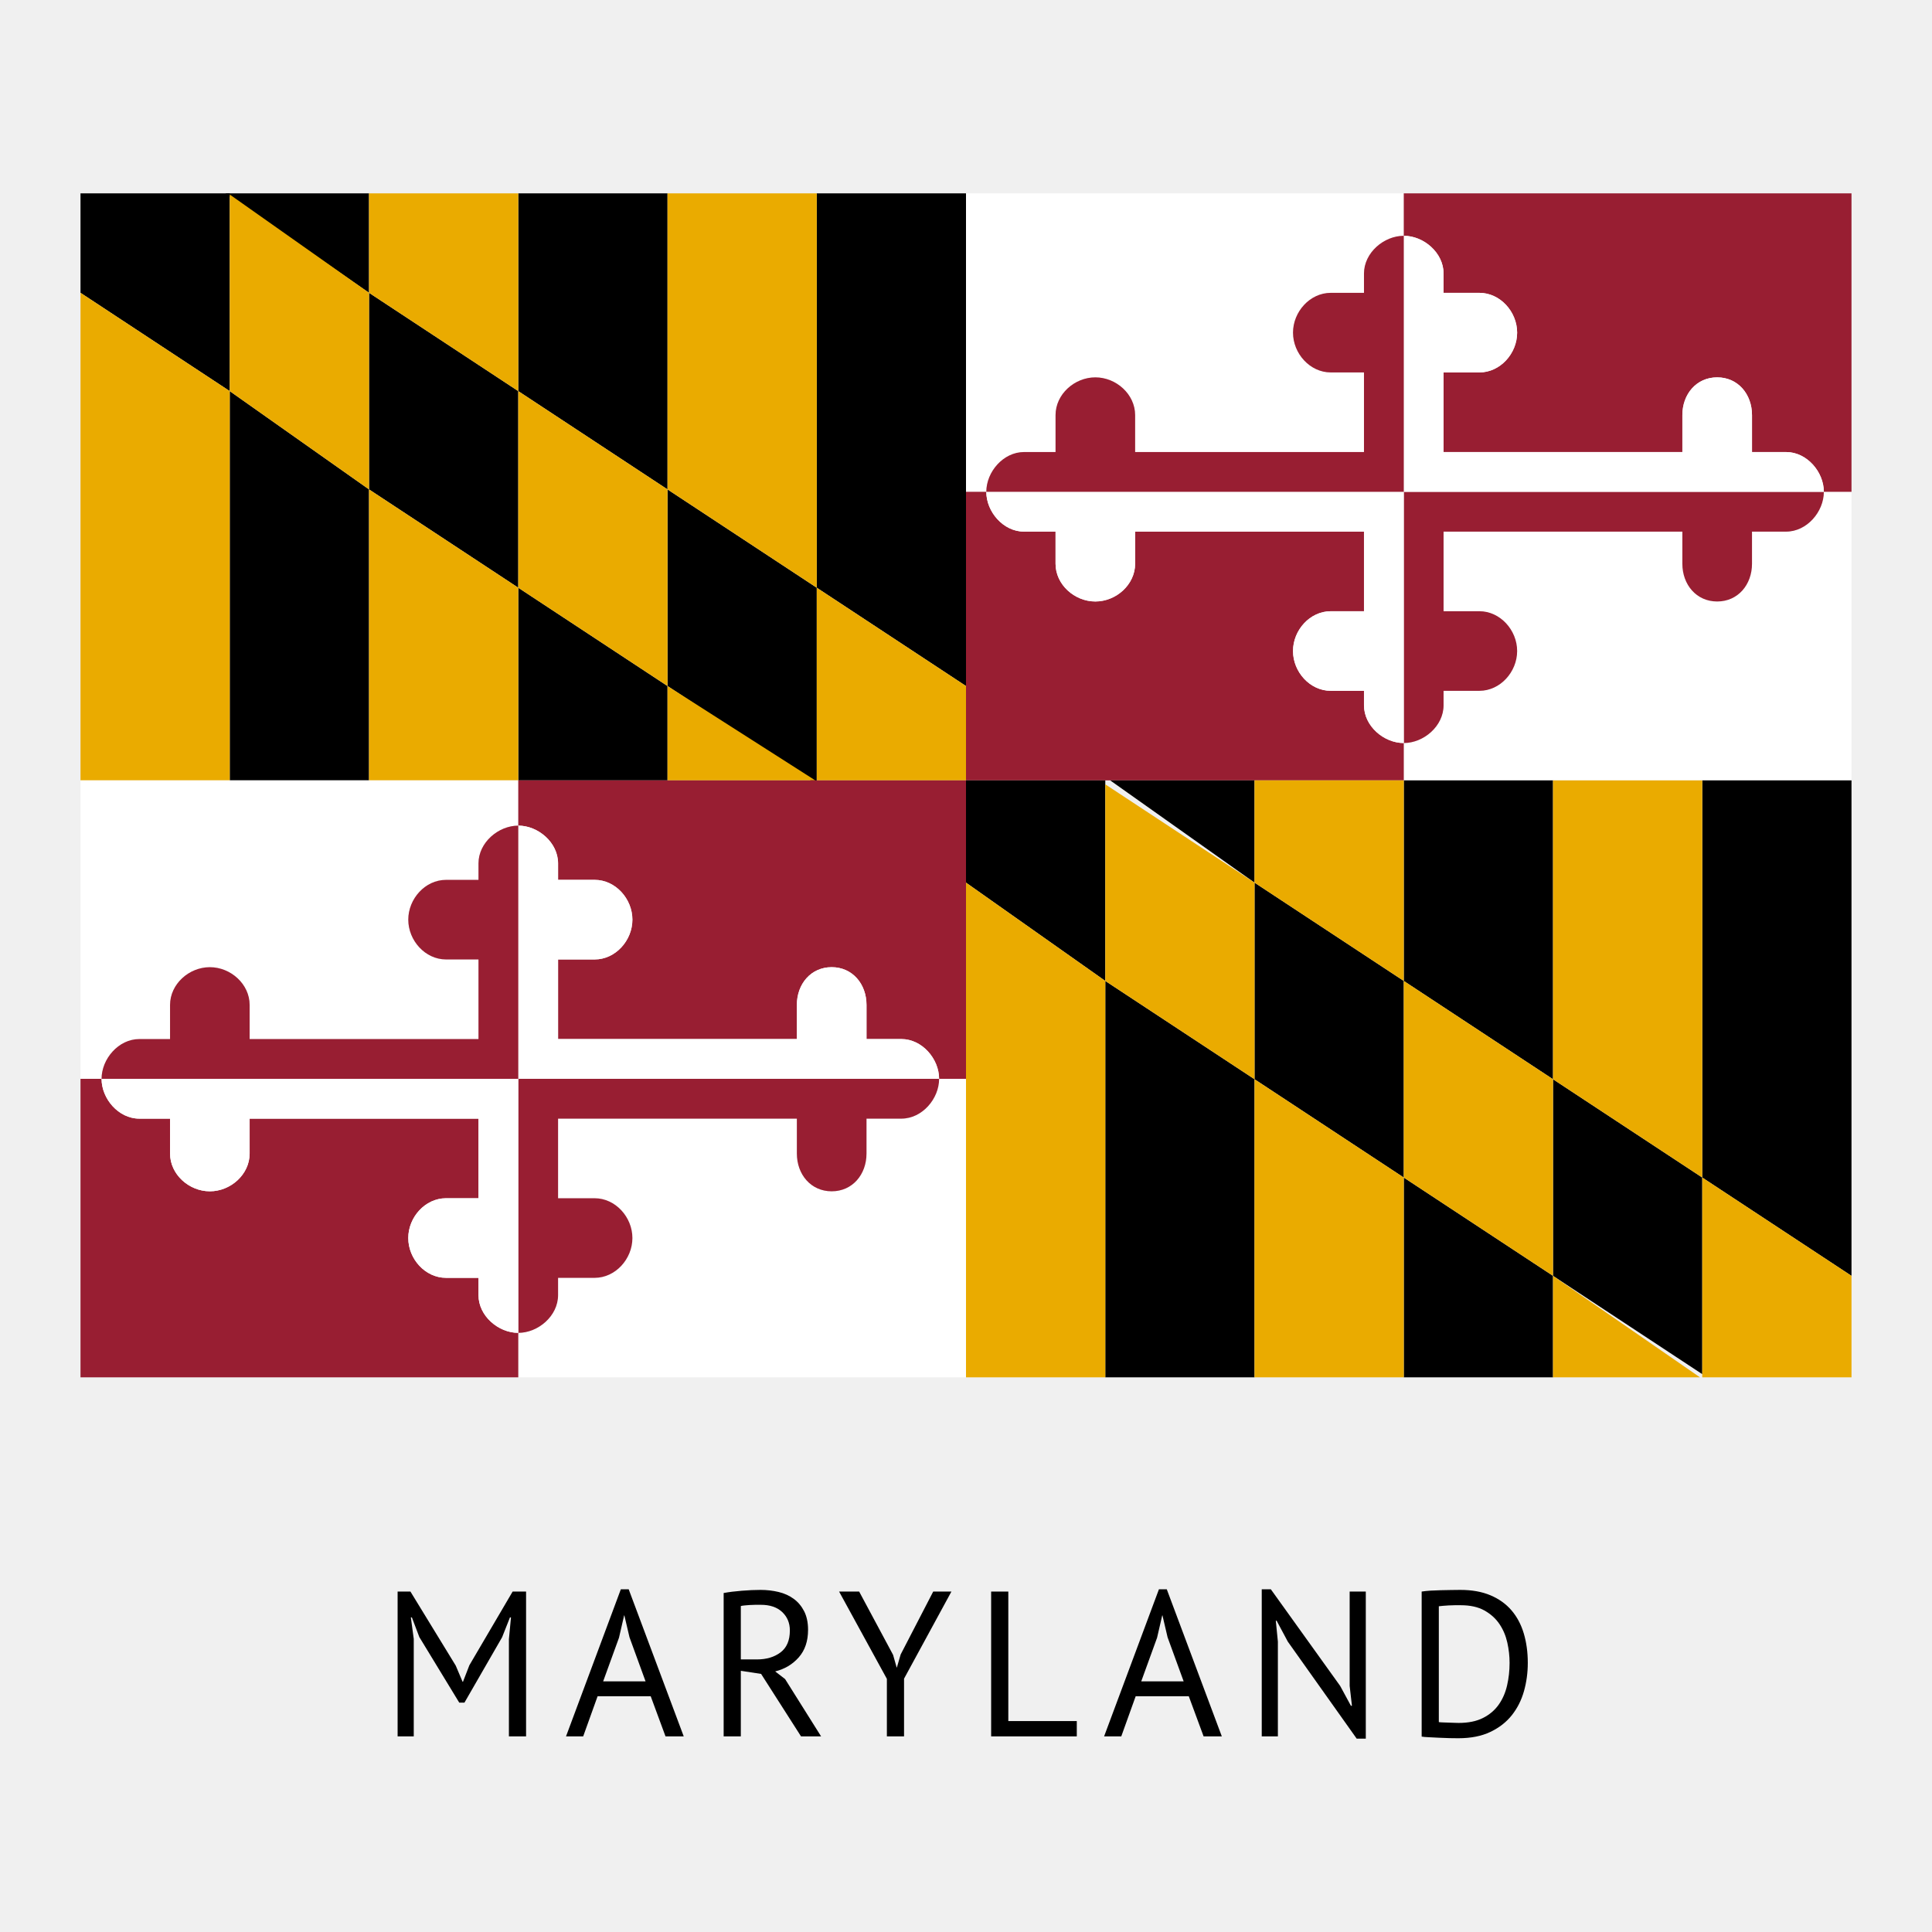
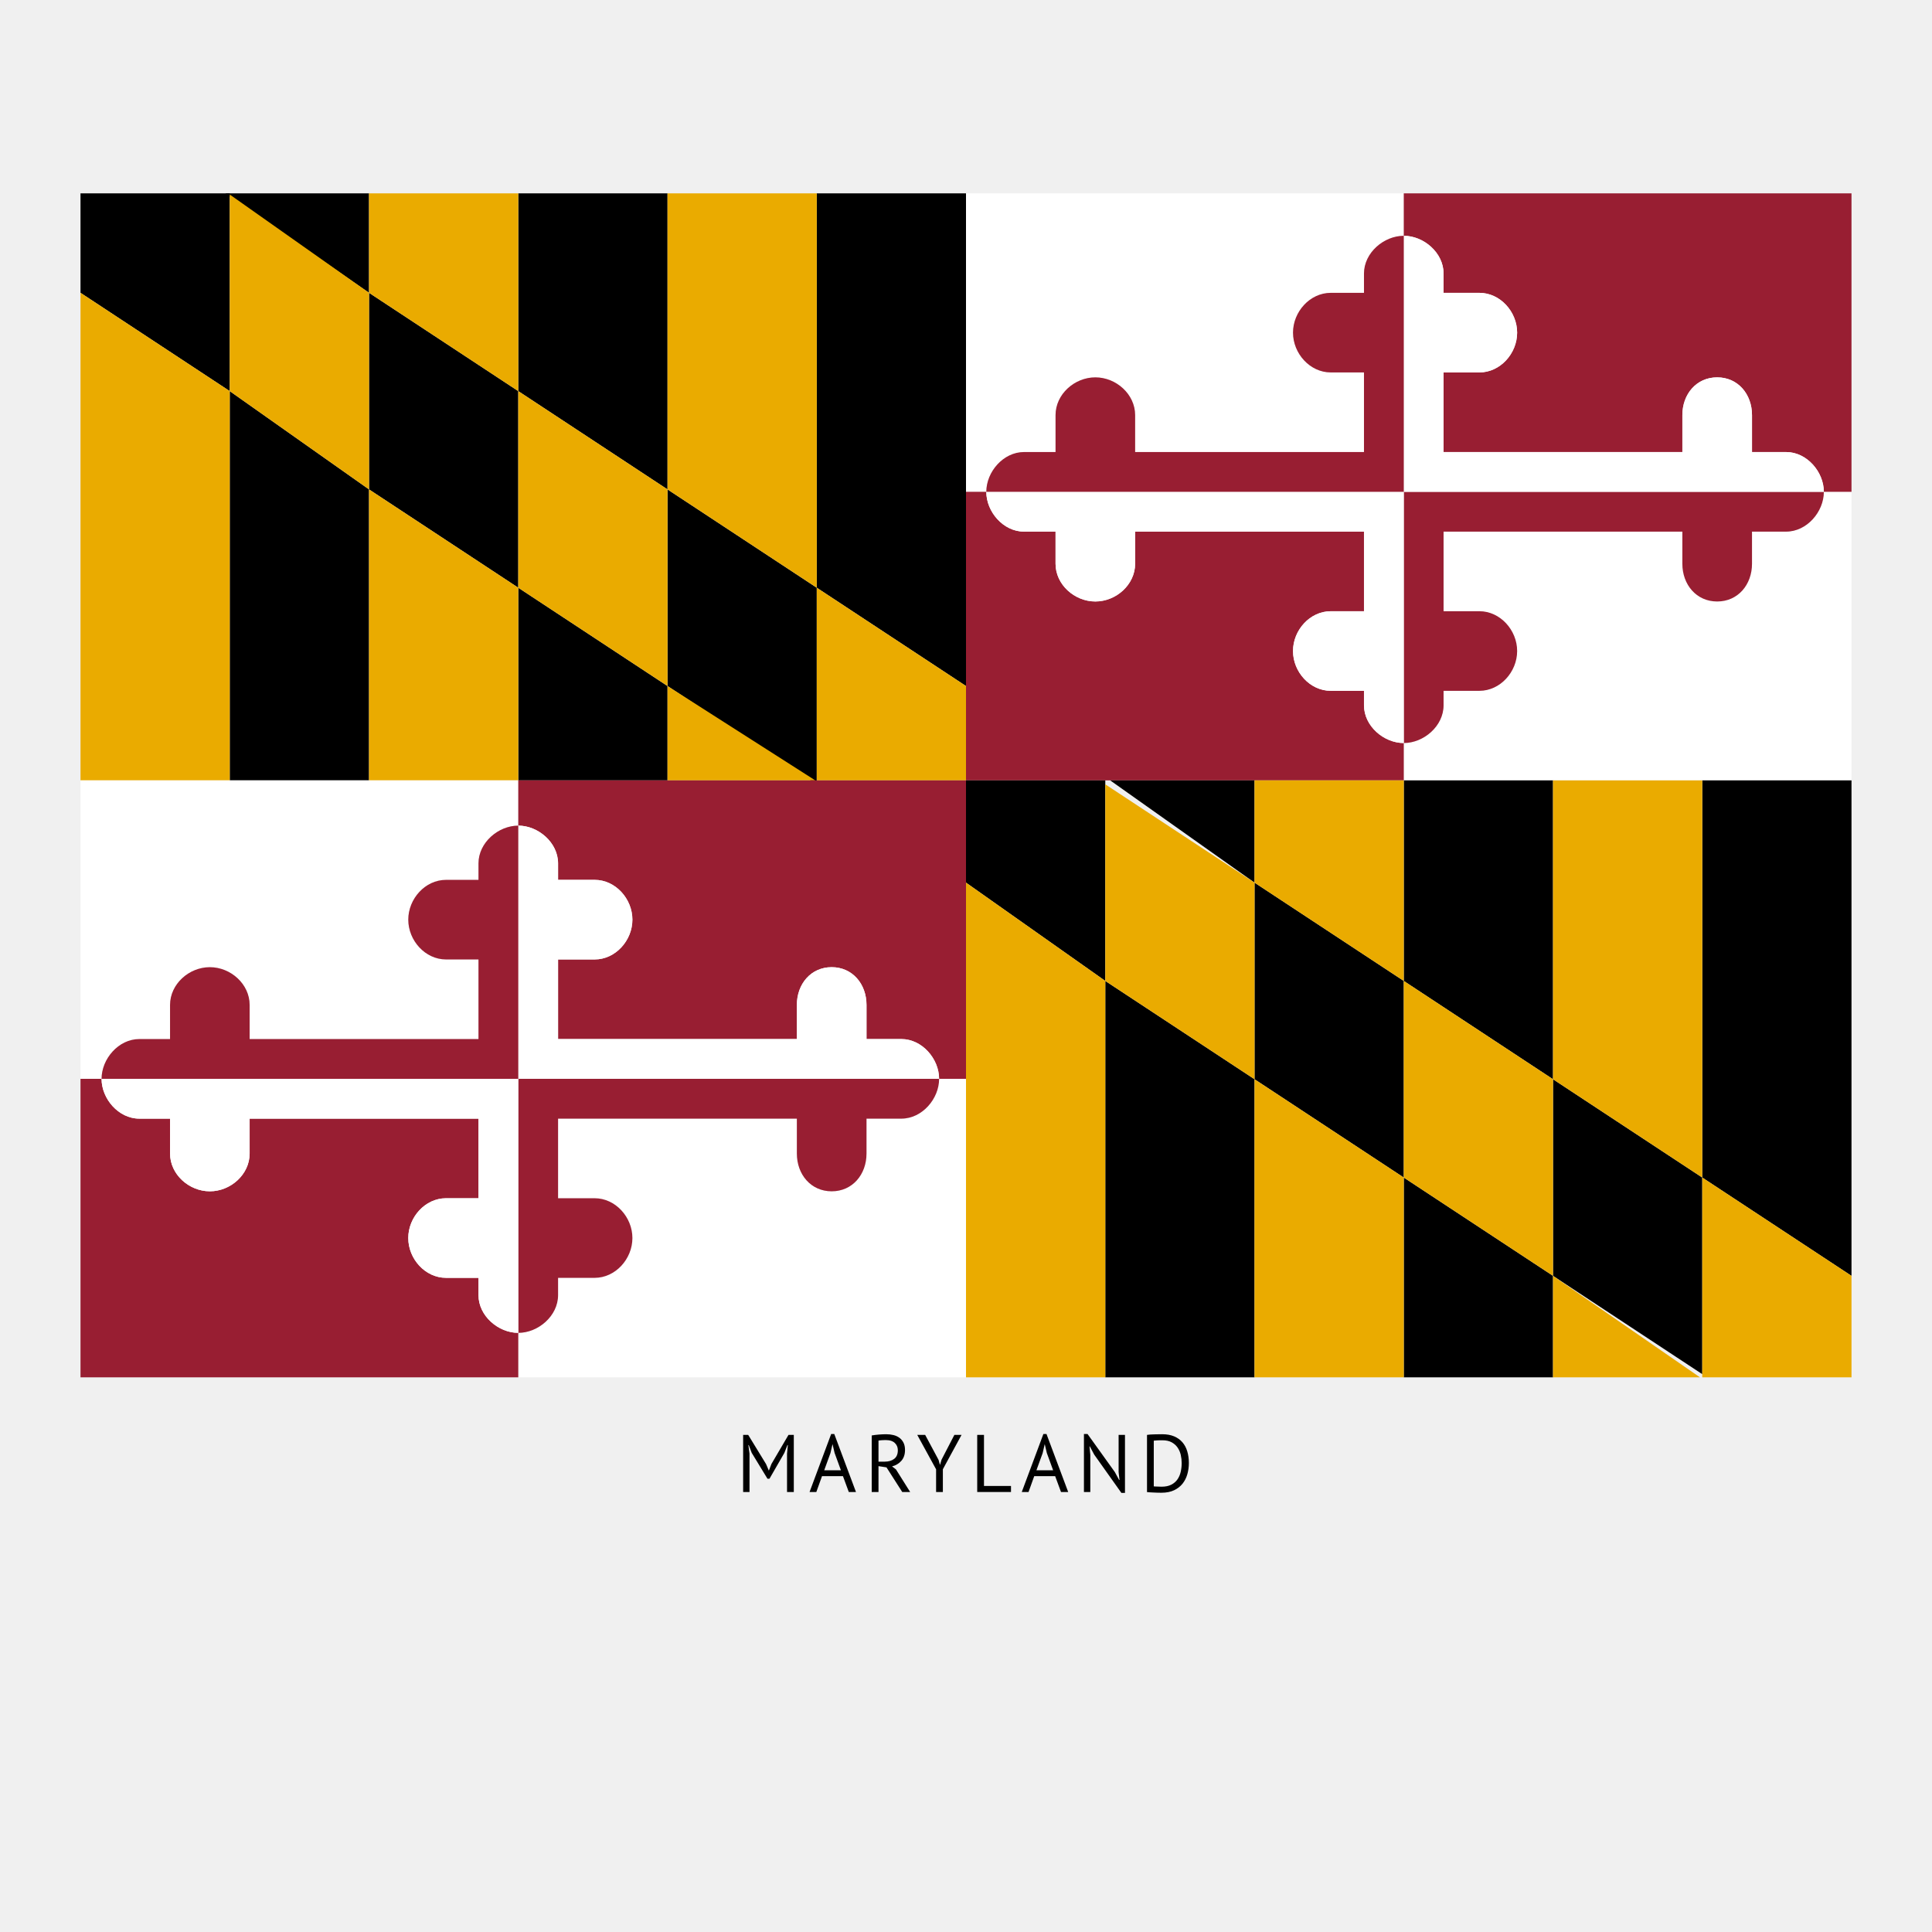
- <svg xmlns="http://www.w3.org/2000/svg" version="1.1" id="Layer_1" x="0px" y="0px" viewBox="0 0 1200 1200" enable-background="new 0 0 1200 1200" xml:space="preserve">
+ <svg xmlns="http://www.w3.org/2000/svg" width="100%" height="100%" viewBox="0 0 1200 1200" version="1.1" xml:space="preserve" style="fill-rule:evenodd;clip-rule:evenodd;stroke-linejoin:round;stroke-miterlimit:2;">
  <g>
    <g>
-       <polygon points="600,426.104 600,303.987 600,120.091 507.303,120.091 507.303,365.046   " />
-       <polygon points="414.607,303.987 414.607,120.091 321.91,120.091 321.91,242.929   " />
-       <polygon points="229.213,120.091 140.014,120.091 229.213,181.87   " />
-       <polygon points="321.91,242.929 229.213,181.87 229.213,303.987 321.91,365.045   " />
-       <polygon points="142.697,120.091 50,120.091 50,181.87 142.697,242.929   " />
-       <polygon points="142.697,242.929 142.697,484.698 229.213,484.698 229.213,303.987   " />
-       <polygon points="414.607,426.104 321.91,365.045 321.91,484.698 414.607,484.698   " />
-       <polygon points="507.303,487.163 507.303,365.046 414.607,303.987 414.607,426.104   " />
-       <polygon fill="#EAAB00" points="600,484.698 600,426.104 507.303,365.046 507.303,484.698   " />
-       <polygon fill="#EAAB00" points="142.697,242.929 50,181.87 50,484.698 142.697,484.698   " />
-       <polygon fill="#EAAB00" points="414.607,484.698 506.365,484.698 414.607,426.104   " />
-       <polygon fill="#EAAB00" points="507.303,365.046 507.303,120.091 414.607,120.091 414.607,303.987   " />
-       <polygon fill="#EAAB00" points="321.91,242.929 321.91,120.091 229.213,120.091 229.213,181.87   " />
-       <polygon fill="#EAAB00" points="229.213,303.987 229.213,181.87 142.697,120.812 142.697,242.929   " />
-       <polygon fill="#EAAB00" points="229.213,303.987 229.213,484.698 321.91,484.698 321.91,365.045   " />
-       <polygon fill="#EAAB00" points="414.607,426.104 414.607,303.987 321.91,242.929 321.91,365.045   " />
-       <path fill="#FFFFFF" d="M1109.377,330.204h-21.175v19.943c0,12.949-8.68,23.447-21.629,23.447s-21.629-10.498-21.629-23.447    v-19.943H896.629v49.438h22.247c12.949,0,23.447,11.77,23.447,24.719c0,12.95-10.498,24.719-23.447,24.719h-22.247v8.992    c0,12.949-12.36,23.446-24.719,23.446v23.18h92.392h91.589H1150V305.485h-17.175    C1132.825,317.844,1122.327,330.204,1109.377,330.204z" />
-       <path fill="#FFFFFF" d="M612.606,305.485c0-12.36,10.497-24.719,23.447-24.719h19.565v-22.939    c0-12.949,11.769-23.446,24.719-23.446c12.949,0,24.72,10.497,24.72,23.446v22.939h142.135v-49.438h-20.637    c-12.948,0-23.445-11.77-23.445-24.719c0-12.949,10.498-24.719,23.445-24.719h20.637v-11.986    c0-12.949,12.359-23.447,24.719-23.447v-26.365H600v185.393H612.606z" />
-       <path fill="#981E32" d="M847.191,438.072v-8.992h-20.637c-12.948,0-23.445-11.769-23.445-24.719    c0-12.949,10.498-24.719,23.445-24.719h20.637v-49.438H705.056v19.943c0,12.949-11.771,23.447-24.72,23.447    c-12.949,0-24.719-10.498-24.719-23.447v-19.943h-19.565c-12.95,0-23.447-12.36-23.447-24.719H600v120.619v58.594h89.541h91.586    h90.783v-23.18C859.551,461.518,847.191,451.021,847.191,438.072z" />
-       <path fill="#981E32" d="M871.91,120.091v26.365c12.36,0,24.719,10.498,24.719,23.447v11.986h22.247    c12.949,0,23.447,11.77,23.447,24.719c0,12.949-10.498,24.719-23.447,24.719h-22.247v49.438h148.315v-22.939    c0-12.949,8.679-23.446,21.629-23.446s21.629,10.497,21.629,23.446v22.939h21.175c12.95,0,23.447,12.36,23.447,24.719H1150    V120.091H871.91z" />
-       <path fill="#981E32" d="M871.91,461.518c12.36,0,24.719-10.497,24.719-23.446v-8.992h22.247c12.949,0,23.447-11.769,23.447-24.719    c0-12.949-10.498-24.719-23.447-24.719h-22.247v-49.438h148.315v19.943c0,12.949,8.679,23.447,21.629,23.447    s21.629-10.498,21.629-23.447v-19.943h21.175c12.95,0,23.447-12.36,23.447-24.719H871.91V461.518z" />
-       <path fill="#FFFFFF" d="M612.606,305.485c0,12.36,10.497,24.719,23.447,24.719h19.565v19.943    c0,12.949,11.769,23.447,24.719,23.447c12.949,0,24.72-10.498,24.72-23.447v-19.943h142.135v49.438h-20.637    c-12.948,0-23.445,11.77-23.445,24.719c0,12.95,10.498,24.719,23.445,24.719h20.637v8.992c0,12.949,12.359,23.446,24.719,23.446    V305.485H612.606z" />
-       <path fill="#FFFFFF" d="M1132.825,305.485c0-12.36-10.498-24.719-23.447-24.719h-21.175v-22.939    c0-12.949-8.68-23.446-21.629-23.446s-21.629,10.497-21.629,23.446v22.939H896.629v-49.438h22.247    c12.949,0,23.447-11.77,23.447-24.719c0-12.949-10.498-24.719-23.447-24.719h-22.247v-11.986c0-12.949-12.36-23.447-24.719-23.447    v159.028H1132.825z" />
-       <path fill="#981E32" d="M847.191,169.903v11.986h-20.637c-12.948,0-23.445,11.77-23.445,24.719    c0,12.949,10.498,24.719,23.445,24.719h20.637v49.438H705.056v-22.939c0-12.949-11.771-23.446-24.72-23.446    c-12.949,0-24.719,10.497-24.719,23.446v22.939h-19.565c-12.95,0-23.447,12.36-23.447,24.719H871.91V146.456    C859.551,146.456,847.191,156.954,847.191,169.903z" />
-       <path fill="#FFFFFF" d="M583.299,670.091c0,12.36-10.498,24.719-23.447,24.719h-21.65v21.687c0,12.949-8.68,23.447-21.63,23.447    c-12.949,0-21.629-10.498-21.629-23.447V694.81H346.629v49.438h22.72c12.95,0,23.447,11.77,23.447,24.719    s-10.497,24.719-23.447,24.719h-22.72v10.735c0,12.949-12.36,23.446-24.719,23.446v27.616H600V670.091H583.299z" />
-       <path fill="#FFFFFF" d="M86.526,645.372h19.092v-21.195c0-12.949,11.769-23.446,24.718-23.446c12.949,0,24.72,10.497,24.72,23.446    v21.195h142.135v-49.438h-20.162c-12.948,0-23.446-11.769-23.446-24.719s10.498-24.72,23.446-24.72h20.162v-10.242    c0-12.949,12.36-23.447,24.719-23.447v-28.109h-90.308h-91.588H50v185.393h13.08C63.08,657.732,73.578,645.372,86.526,645.372z" />
-       <path fill="#981E32" d="M506.365,484.698h-91.587H321.91v28.109c12.36,0,24.719,10.498,24.719,23.447v10.242h22.72    c12.95,0,23.447,11.771,23.447,24.72s-10.497,24.719-23.447,24.719h-22.72v49.438h148.315v-21.195    c0-12.949,8.68-23.446,21.629-23.446c12.95,0,21.63,10.497,21.63,23.446v21.195h21.65c12.948,0,23.447,12.36,23.447,24.719H600    V548.221v-63.523H506.365z" />
-       <path fill="#981E32" d="M297.191,804.422v-10.735h-20.162c-12.948,0-23.446-11.77-23.446-24.719s10.498-24.719,23.446-24.719    h20.162V694.81H155.056v21.687c0,12.949-11.771,23.447-24.72,23.447c-12.949,0-24.718-10.498-24.718-23.447V694.81H86.526    c-12.948,0-23.446-12.36-23.446-24.719H50v185.393h271.91v-27.616C309.551,827.868,297.191,817.371,297.191,804.422z" />
-       <path fill="#981E32" d="M321.91,827.868c12.36,0,24.719-10.497,24.719-23.446v-10.735h22.72c12.95,0,23.447-11.77,23.447-24.719    s-10.497-24.719-23.447-24.719h-22.72V694.81h148.315v21.687c0,12.949,8.68,23.447,21.629,23.447    c12.95,0,21.63-10.498,21.63-23.447V694.81h21.65c12.948,0,23.447-12.36,23.447-24.719H321.91V827.868z" />
-       <path fill="#FFFFFF" d="M63.08,670.091c0,12.36,10.498,24.719,23.446,24.719h19.092v21.687c0,12.949,11.769,23.447,24.718,23.447    c12.949,0,24.72-10.498,24.72-23.447V694.81h142.135v49.438h-20.162c-12.948,0-23.446,11.77-23.446,24.719    s10.498,24.719,23.446,24.719h20.162v10.735c0,12.949,12.36,23.446,24.719,23.446V670.091H63.08z" />
-       <path fill="#FFFFFF" d="M559.852,645.372h-21.65v-21.195c0-12.949-8.68-23.446-21.63-23.446    c-12.949,0-21.629,10.497-21.629,23.446v21.195H346.629v-49.438h22.72c12.95,0,23.447-11.769,23.447-24.719    s-10.497-24.72-23.447-24.72h-22.72v-10.242c0-12.949-12.36-23.447-24.719-23.447v157.285h261.388    C583.299,657.732,572.8,645.372,559.852,645.372z" />
-       <path fill="#981E32" d="M321.91,512.807c-12.36,0-24.719,10.498-24.719,23.447v10.242h-20.162    c-12.948,0-23.446,11.771-23.446,24.72s10.498,24.719,23.446,24.719h20.162v49.438H155.056v-21.195    c0-12.949-11.771-23.446-24.72-23.446c-12.949,0-24.718,10.497-24.718,23.446v21.195H86.526c-12.948,0-23.446,12.36-23.446,24.719    h258.83V512.807z" />
-       <polygon points="1057.303,731.397 1150,792.455 1150,484.698 1057.303,484.698   " />
-       <polygon points="686.517,609.279 686.517,855.485 779.214,855.485 779.214,670.337   " />
-       <polygon points="600,484.698 600,548.221 686.517,609.279 686.517,484.698   " />
-       <polygon points="964.607,670.338 964.607,792.454 1057.303,853.513 1057.303,731.397   " />
-       <polygon points="871.91,731.396 871.91,855.485 964.607,855.485 964.607,792.454   " />
-       <polygon points="779.214,484.698 689.541,484.698 779.214,548.221   " />
-       <polygon points="964.607,670.338 964.607,484.698 871.91,484.698 871.91,609.279   " />
-       <polygon points="779.214,548.221 779.214,670.337 871.91,731.396 871.91,609.279   " />
-       <line fill="none" stroke="#EAAB00" stroke-width="0" stroke-linecap="round" stroke-linejoin="round" x1="779.214" y1="855.485" x2="686.517" y2="855.485" />
-       <line fill="none" stroke="#EAAB00" stroke-width="0" stroke-linecap="round" stroke-linejoin="round" x1="871.91" y1="855.485" x2="964.607" y2="855.485" />
-       <polygon fill="#EAAB00" points="964.607,855.485 1055.891,855.485 964.607,792.454   " />
-       <polygon fill="#EAAB00" points="686.517,487.163 686.517,609.279 779.214,670.337 779.214,548.221   " />
-       <polygon fill="#EAAB00" points="1057.303,855.485 1150,855.485 1150,792.455 1057.303,731.397   " />
-       <polygon fill="#EAAB00" points="779.214,548.221 871.91,609.279 871.91,484.698 779.214,484.698   " />
-       <polygon fill="#EAAB00" points="871.91,731.396 964.607,792.454 964.607,670.338 871.91,609.279   " />
-       <polygon fill="#EAAB00" points="779.214,670.337 779.214,855.485 871.91,855.485 871.91,731.396   " />
-       <polygon fill="#EAAB00" points="600,548.221 600,670.338 600,855.485 686.517,855.485 686.517,609.279   " />
-       <polygon fill="#EAAB00" points="1057.303,731.397 1057.303,484.698 964.607,484.698 964.607,670.338   " />
+       <path d="M600,426.104L600,120.091L507.303,120.091L507.303,365.046L600,426.104Z" style="fill-rule:nonzero;" />
+       <path d="M414.607,303.987L414.607,120.091L321.91,120.091L321.91,242.929L414.607,303.987Z" style="fill-rule:nonzero;" />
+       <path d="M229.213,120.091L140.014,120.091L229.213,181.87L229.213,120.091Z" style="fill-rule:nonzero;" />
+       <path d="M321.91,242.929L229.213,181.87L229.213,303.987L321.91,365.045L321.91,242.929Z" style="fill-rule:nonzero;" />
+       <path d="M142.697,120.091L50,120.091L50,181.87L142.697,242.929L142.697,120.091Z" style="fill-rule:nonzero;" />
+       <path d="M142.697,242.929L142.697,484.698L229.213,484.698L229.213,303.987L142.697,242.929Z" style="fill-rule:nonzero;" />
+       <path d="M414.607,426.104L321.91,365.045L321.91,484.698L414.607,484.698L414.607,426.104Z" style="fill-rule:nonzero;" />
+       <path d="M507.303,487.163L507.303,365.046L414.607,303.987L414.607,426.104L507.303,487.163Z" style="fill-rule:nonzero;" />
+       <path d="M600,484.698L600,426.104L507.303,365.046L507.303,484.698L600,484.698Z" style="fill:rgb(234,171,0);fill-rule:nonzero;" />
+       <path d="M142.697,242.929L50,181.87L50,484.698L142.697,484.698L142.697,242.929Z" style="fill:rgb(234,171,0);fill-rule:nonzero;" />
+       <path d="M414.607,484.698L506.365,484.698L414.607,426.104L414.607,484.698Z" style="fill:rgb(234,171,0);fill-rule:nonzero;" />
+       <path d="M507.303,365.046L507.303,120.091L414.607,120.091L414.607,303.987L507.303,365.046Z" style="fill:rgb(234,171,0);fill-rule:nonzero;" />
+       <path d="M321.91,242.929L321.91,120.091L229.213,120.091L229.213,181.87L321.91,242.929Z" style="fill:rgb(234,171,0);fill-rule:nonzero;" />
+       <path d="M229.213,303.987L229.213,181.87L142.697,120.812L142.697,242.929L229.213,303.987Z" style="fill:rgb(234,171,0);fill-rule:nonzero;" />
+       <path d="M229.213,303.987L229.213,484.698L321.91,484.698L321.91,365.045L229.213,303.987Z" style="fill:rgb(234,171,0);fill-rule:nonzero;" />
+       <path d="M414.607,426.104L414.607,303.987L321.91,242.929L321.91,365.045L414.607,426.104Z" style="fill:rgb(234,171,0);fill-rule:nonzero;" />
+       <path d="M1109.377,330.204L1088.202,330.204L1088.202,350.147C1088.202,363.096 1079.522,373.594 1066.573,373.594C1053.624,373.594 1044.944,363.096 1044.944,350.147L1044.944,330.204L896.629,330.204L896.629,379.642L918.876,379.642C931.825,379.642 942.323,391.412 942.323,404.361C942.323,417.311 931.825,429.08 918.876,429.08L896.629,429.08L896.629,438.072C896.629,451.021 884.269,461.518 871.91,461.518L871.91,484.698L1150,484.698L1150,305.485L1132.825,305.485C1132.825,317.844 1122.327,330.204 1109.377,330.204Z" style="fill:white;fill-rule:nonzero;" />
+       <path d="M612.606,305.485C612.606,293.125 623.103,280.766 636.053,280.766L655.618,280.766L655.618,257.827C655.618,244.878 667.387,234.381 680.337,234.381C693.286,234.381 705.057,244.878 705.057,257.827L705.057,280.766L847.192,280.766L847.192,231.328L826.555,231.328C813.607,231.328 803.11,219.558 803.11,206.609C803.11,193.66 813.608,181.89 826.555,181.89L847.192,181.89L847.192,169.904C847.192,156.955 859.551,146.457 871.911,146.457L871.911,120.092L600,120.092L600,305.485L612.606,305.485Z" style="fill:white;fill-rule:nonzero;" />
+       <path d="M847.191,438.072L847.191,429.08L826.554,429.08C813.606,429.08 803.109,417.311 803.109,404.361C803.109,391.412 813.607,379.642 826.554,379.642L847.191,379.642L847.191,330.204L705.056,330.204L705.056,350.147C705.056,363.096 693.285,373.594 680.336,373.594C667.387,373.594 655.617,363.096 655.617,350.147L655.617,330.204L636.052,330.204C623.102,330.204 612.605,317.844 612.605,305.485L600,305.485L600,484.698L871.91,484.698L871.91,461.518C859.551,461.518 847.191,451.021 847.191,438.072Z" style="fill:rgb(152,30,50);fill-rule:nonzero;" />
+       <path d="M871.91,120.091L871.91,146.456C884.27,146.456 896.629,156.954 896.629,169.903L896.629,181.889L918.876,181.889C931.825,181.889 942.323,193.659 942.323,206.608C942.323,219.557 931.825,231.327 918.876,231.327L896.629,231.327L896.629,280.765L1044.944,280.765L1044.944,257.826C1044.944,244.877 1053.623,234.38 1066.573,234.38C1079.523,234.38 1088.202,244.877 1088.202,257.826L1088.202,280.765L1109.377,280.765C1122.327,280.765 1132.824,293.125 1132.824,305.484L1150,305.484L1150,120.091L871.91,120.091Z" style="fill:rgb(152,30,50);fill-rule:nonzero;" />
+       <path d="M871.91,461.518C884.27,461.518 896.629,451.021 896.629,438.072L896.629,429.08L918.876,429.08C931.825,429.08 942.323,417.311 942.323,404.361C942.323,391.412 931.825,379.642 918.876,379.642L896.629,379.642L896.629,330.204L1044.944,330.204L1044.944,350.147C1044.944,363.096 1053.623,373.594 1066.573,373.594C1079.523,373.594 1088.202,363.096 1088.202,350.147L1088.202,330.204L1109.377,330.204C1122.327,330.204 1132.824,317.844 1132.824,305.485L871.91,305.485L871.91,461.518Z" style="fill:rgb(152,30,50);fill-rule:nonzero;" />
+       <path d="M612.606,305.485C612.606,317.845 623.103,330.204 636.053,330.204L655.618,330.204L655.618,350.147C655.618,363.096 667.387,373.594 680.337,373.594C693.286,373.594 705.057,363.096 705.057,350.147L705.057,330.204L847.192,330.204L847.192,379.642L826.555,379.642C813.607,379.642 803.11,391.412 803.11,404.361C803.11,417.311 813.608,429.08 826.555,429.08L847.192,429.08L847.192,438.072C847.192,451.021 859.551,461.518 871.911,461.518L871.911,305.485L612.606,305.485Z" style="fill:white;fill-rule:nonzero;" />
+       <path d="M1132.825,305.485C1132.825,293.125 1122.327,280.766 1109.378,280.766L1088.203,280.766L1088.203,257.827C1088.203,244.878 1079.523,234.381 1066.574,234.381C1053.625,234.381 1044.945,244.878 1044.945,257.827L1044.945,280.766L896.629,280.766L896.629,231.328L918.876,231.328C931.825,231.328 942.323,219.558 942.323,206.609C942.323,193.66 931.825,181.89 918.876,181.89L896.629,181.89L896.629,169.904C896.629,156.955 884.269,146.457 871.91,146.457L871.91,305.485L1132.825,305.485Z" style="fill:white;fill-rule:nonzero;" />
+       <path d="M847.191,169.903L847.191,181.889L826.554,181.889C813.606,181.889 803.109,193.659 803.109,206.608C803.109,219.557 813.607,231.327 826.554,231.327L847.191,231.327L847.191,280.765L705.056,280.765L705.056,257.826C705.056,244.877 693.285,234.38 680.336,234.38C667.387,234.38 655.617,244.877 655.617,257.826L655.617,280.765L636.052,280.765C623.102,280.765 612.605,293.125 612.605,305.484L871.91,305.484L871.91,146.456C859.551,146.456 847.191,156.954 847.191,169.903Z" style="fill:rgb(152,30,50);fill-rule:nonzero;" />
+       <path d="M583.299,670.091C583.299,682.451 572.801,694.81 559.852,694.81L538.202,694.81L538.202,716.497C538.202,729.446 529.522,739.944 516.572,739.944C503.623,739.944 494.943,729.446 494.943,716.497L494.943,694.81L346.629,694.81L346.629,744.248L369.349,744.248C382.299,744.248 392.796,756.018 392.796,768.967C392.796,781.916 382.299,793.686 369.349,793.686L346.629,793.686L346.629,804.421C346.629,817.37 334.269,827.867 321.91,827.867L321.91,855.483L600,855.483L600,670.091L583.299,670.091Z" style="fill:white;fill-rule:nonzero;" />
+       <path d="M86.526,645.372L105.618,645.372L105.618,624.177C105.618,611.228 117.387,600.731 130.336,600.731C143.285,600.731 155.056,611.228 155.056,624.177L155.056,645.372L297.191,645.372L297.191,595.934L277.029,595.934C264.081,595.934 253.583,584.165 253.583,571.215C253.583,558.265 264.081,546.495 277.029,546.495L297.191,546.495L297.191,536.253C297.191,523.304 309.551,512.806 321.91,512.806L321.91,484.697L50,484.697L50,670.09L63.08,670.09C63.08,657.732 73.578,645.372 86.526,645.372Z" style="fill:white;fill-rule:nonzero;" />
+       <path d="M600,484.698L321.91,484.698L321.91,512.807C334.27,512.807 346.629,523.305 346.629,536.254L346.629,546.496L369.349,546.496C382.299,546.496 392.796,558.267 392.796,571.216C392.796,584.165 382.299,595.935 369.349,595.935L346.629,595.935L346.629,645.373L494.944,645.373L494.944,624.178C494.944,611.229 503.624,600.732 516.573,600.732C529.523,600.732 538.203,611.229 538.203,624.178L538.203,645.373L559.853,645.373C572.801,645.373 583.3,657.733 583.3,670.092L600,670.092L600,484.698Z" style="fill:rgb(152,30,50);fill-rule:nonzero;" />
+       <path d="M297.191,804.422L297.191,793.687L277.029,793.687C264.081,793.687 253.583,781.917 253.583,768.968C253.583,756.019 264.081,744.249 277.029,744.249L297.191,744.249L297.191,694.81L155.056,694.81L155.056,716.497C155.056,729.446 143.285,739.944 130.336,739.944C117.387,739.944 105.618,729.446 105.618,716.497L105.618,694.81L86.526,694.81C73.578,694.81 63.08,682.45 63.08,670.091L50,670.091L50,855.484L321.91,855.484L321.91,827.868C309.551,827.868 297.191,817.371 297.191,804.422Z" style="fill:rgb(152,30,50);fill-rule:nonzero;" />
+       <path d="M321.91,827.868C334.27,827.868 346.629,817.371 346.629,804.422L346.629,793.687L369.349,793.687C382.299,793.687 392.796,781.917 392.796,768.968C392.796,756.019 382.299,744.249 369.349,744.249L346.629,744.249L346.629,694.81L494.944,694.81L494.944,716.497C494.944,729.446 503.624,739.944 516.573,739.944C529.523,739.944 538.203,729.446 538.203,716.497L538.203,694.81L559.853,694.81C572.801,694.81 583.3,682.45 583.3,670.091L321.91,670.091L321.91,827.868Z" style="fill:rgb(152,30,50);fill-rule:nonzero;" />
+       <path d="M63.08,670.091C63.08,682.451 73.578,694.81 86.526,694.81L105.618,694.81L105.618,716.497C105.618,729.446 117.387,739.944 130.336,739.944C143.285,739.944 155.056,729.446 155.056,716.497L155.056,694.81L297.191,694.81L297.191,744.248L277.029,744.248C264.081,744.248 253.583,756.018 253.583,768.967C253.583,781.916 264.081,793.686 277.029,793.686L297.191,793.686L297.191,804.421C297.191,817.37 309.551,827.867 321.91,827.867L321.91,670.091L63.08,670.091Z" style="fill:white;fill-rule:nonzero;" />
+       <path d="M559.852,645.372L538.202,645.372L538.202,624.177C538.202,611.228 529.522,600.731 516.572,600.731C503.623,600.731 494.943,611.228 494.943,624.177L494.943,645.372L346.629,645.372L346.629,595.934L369.349,595.934C382.299,595.934 392.796,584.165 392.796,571.215C392.796,558.265 382.299,546.495 369.349,546.495L346.629,546.495L346.629,536.253C346.629,523.304 334.269,512.806 321.91,512.806L321.91,670.091L583.298,670.091C583.299,657.732 572.8,645.372 559.852,645.372Z" style="fill:white;fill-rule:nonzero;" />
+       <path d="M321.91,512.807C309.55,512.807 297.191,523.305 297.191,536.254L297.191,546.496L277.029,546.496C264.081,546.496 253.583,558.267 253.583,571.216C253.583,584.165 264.081,595.935 277.029,595.935L297.191,595.935L297.191,645.373L155.056,645.373L155.056,624.178C155.056,611.229 143.285,600.732 130.336,600.732C117.387,600.732 105.618,611.229 105.618,624.178L105.618,645.373L86.526,645.373C73.578,645.373 63.08,657.733 63.08,670.092L321.91,670.092L321.91,512.807Z" style="fill:rgb(152,30,50);fill-rule:nonzero;" />
+       <path d="M1057.303,731.397L1150,792.455L1150,484.698L1057.303,484.698L1057.303,731.397Z" style="fill-rule:nonzero;" />
+       <path d="M686.517,609.279L686.517,855.485L779.214,855.485L779.214,670.337L686.517,609.279Z" style="fill-rule:nonzero;" />
+       <path d="M600,484.698L600,548.221L686.517,609.279L686.517,484.698L600,484.698Z" style="fill-rule:nonzero;" />
+       <path d="M964.607,670.338L964.607,792.454L1057.303,853.513L1057.303,731.397L964.607,670.338Z" style="fill-rule:nonzero;" />
+       <path d="M871.91,731.396L871.91,855.485L964.607,855.485L964.607,792.454L871.91,731.396Z" style="fill-rule:nonzero;" />
+       <path d="M779.214,484.698L689.541,484.698L779.214,548.221L779.214,484.698Z" style="fill-rule:nonzero;" />
+       <path d="M964.607,670.338L964.607,484.698L871.91,484.698L871.91,609.279L964.607,670.338Z" style="fill-rule:nonzero;" />
+       <path d="M779.214,548.221L779.214,670.337L871.91,731.396L871.91,609.279L779.214,548.221Z" style="fill-rule:nonzero;" />
+       <path d="M779.214,855.485L686.517,855.485" style="fill:none;fill-rule:nonzero;" />
+       <path d="M871.91,855.485L964.607,855.485" style="fill:none;fill-rule:nonzero;" />
+       <path d="M964.607,855.485L1055.891,855.485L964.607,792.454L964.607,855.485Z" style="fill:rgb(234,171,0);fill-rule:nonzero;" />
+       <path d="M686.517,487.163L686.517,609.279L779.214,670.337L779.214,548.221L686.517,487.163Z" style="fill:rgb(234,171,0);fill-rule:nonzero;" />
+       <path d="M1057.303,855.485L1150,855.485L1150,792.455L1057.303,731.397L1057.303,855.485Z" style="fill:rgb(234,171,0);fill-rule:nonzero;" />
+       <path d="M779.214,548.221L871.91,609.279L871.91,484.698L779.214,484.698L779.214,548.221Z" style="fill:rgb(234,171,0);fill-rule:nonzero;" />
+       <path d="M871.91,731.396L964.607,792.454L964.607,670.338L871.91,609.279L871.91,731.396Z" style="fill:rgb(234,171,0);fill-rule:nonzero;" />
+       <path d="M779.214,670.337L779.214,855.485L871.91,855.485L871.91,731.396L779.214,670.337Z" style="fill:rgb(234,171,0);fill-rule:nonzero;" />
+       <path d="M600,548.221L600,855.485L686.517,855.485L686.517,609.279L600,548.221Z" style="fill:rgb(234,171,0);fill-rule:nonzero;" />
+       <path d="M1057.303,731.397L1057.303,484.698L964.607,484.698L964.607,670.338L1057.303,731.397Z" style="fill:rgb(234,171,0);fill-rule:nonzero;" />
    </g>
-     <g>
-       <path d="M316.097,1018.102l1.285-13.492h-0.64l-4.882,12.335l-23.392,40.606h-3.21l-24.798-40.733l-4.629-12.209h-0.64    l1.798,13.364v60.522h-10.024v-89.948h7.966l28.141,46.002l4.242,10.024h0.253l3.983-10.28l26.855-45.745h8.352v89.948h-10.663    V1018.102z" />
-       <path d="M404.164,1053.569h-32.987l-8.95,24.927h-10.664l34.049-91.36h4.882l34.182,91.36h-11.31L404.164,1053.569z     M374.629,1044.318h26.337l-9.97-27.371l-3.199-13.621h-0.127l-3.199,13.877L374.629,1044.318z" />
-       <path d="M449.475,989.448c3.252-0.597,7-1.068,11.243-1.412c4.242-0.341,8.117-0.516,11.629-0.516    c3.941,0,7.689,0.431,11.243,1.285c3.555,0.857,6.68,2.272,9.378,4.243c2.704,1.97,4.865,4.541,6.494,7.709    c1.623,3.168,2.439,7.025,2.439,11.563c0,7.025-1.926,12.722-5.782,17.091c-3.856,4.37-8.739,7.282-14.647,8.739l6.167,4.752    l22.36,35.594h-12.468l-24.798-38.805l-12.595-1.928v40.733h-10.663V989.448z M472.606,996.772c-1.116,0-2.275,0-3.47,0    c-1.201,0-2.359,0.045-3.47,0.13c-1.117,0.087-2.167,0.172-3.15,0.256c-0.984,0.088-1.78,0.214-2.378,0.386v33.153h10.024    c5.914,0,10.797-1.457,14.647-4.369c3.857-2.912,5.788-7.453,5.788-13.621c0-4.626-1.588-8.437-4.756-11.436    C482.667,998.274,478.255,996.772,472.606,996.772z" />
-       <path d="M550.855,1042.776l-29.68-54.227h12.462l21.074,39.321l2.22,7.837h0.133l2.354-8.093l20.217-39.064h11.309l-29.426,54.097    v35.851h-10.664V1042.776z" />
-       <path d="M668.814,1078.497h-53.198v-89.948h10.664v80.44h42.534V1078.497z" />
-       <path d="M738.373,1053.569h-32.981l-8.95,24.927h-10.664l34.055-91.36h4.876l34.182,91.36h-11.31L738.373,1053.569z     M708.844,1044.318h26.343l-9.982-27.371l-3.186-13.621h-0.133l-3.199,13.877L708.844,1044.318z" />
-       <path d="M799.881,1019.644l-6.94-12.978h-0.513l1.285,12.978v58.852H783.69v-91.36h5.654l43.048,60.006l6.68,12.339h0.64    l-1.412-12.339v-58.594h10.024v91.36h-5.655L799.881,1019.644z" />
-       <path d="M883.018,988.549c1.623-0.256,3.446-0.449,5.462-0.579c2.01-0.127,4.11-0.211,6.295-0.256    c2.185-0.043,4.327-0.085,6.427-0.127c2.094-0.043,4.043-0.067,5.842-0.067c7.2,0,13.428,1.117,18.696,3.343    c5.269,2.227,9.62,5.332,13.047,9.315c3.422,3.983,5.975,8.759,7.641,14.327c1.672,5.57,2.51,11.693,2.51,18.377    c0,6.083-0.797,11.928-2.377,17.537c-1.588,5.612-4.092,10.582-7.52,14.907c-3.428,4.327-7.882,7.797-13.361,10.407    c-5.486,2.616-12.125,3.92-19.916,3.92c-1.376,0-3.15-0.021-5.335-0.063c-2.185-0.046-4.436-0.13-6.747-0.256    c-2.311-0.13-4.454-0.239-6.427-0.323c-1.968-0.085-3.38-0.214-4.237-0.383V988.549z M907.303,997.031c-1.116,0-2.335,0-3.663,0    c-1.327,0-2.631,0.042-3.916,0.127c-1.285,0.088-2.463,0.172-3.537,0.256c-1.068,0.088-1.907,0.175-2.505,0.26v71.957    c0.429,0.085,1.243,0.151,2.444,0.193c1.195,0.042,2.439,0.085,3.724,0.127c1.285,0.045,2.528,0.088,3.729,0.13    c1.195,0.042,2.01,0.063,2.438,0.063c5.999,0,11.032-1.029,15.1-3.084s7.326-4.819,9.765-8.289    c2.444-3.467,4.176-7.453,5.202-11.949c1.032-4.496,1.545-9.143,1.545-13.94c0-4.197-0.47-8.419-1.412-12.659    c-0.947-4.239-2.571-8.071-4.882-11.499c-2.317-3.425-5.42-6.234-9.318-8.416C918.118,998.123,913.211,997.031,907.303,997.031z" />
+     <g transform="matrix(0.39438,0,0,0.39438,364.1802,501.3704)">
+       <path d="M316.097,1018.102L317.382,1004.61L316.742,1004.61L311.86,1016.945L288.468,1057.551L285.258,1057.551L260.46,1016.818L255.831,1004.609L255.191,1004.609L256.989,1017.973L256.989,1078.495L246.965,1078.495L246.965,988.547L254.931,988.547L283.072,1034.549L287.314,1044.573L287.567,1044.573L291.55,1034.293L318.405,988.548L326.757,988.548L326.757,1078.496L316.094,1078.496L316.094,1018.102L316.097,1018.102Z" style="fill-rule:nonzero;" />
+       <path d="M404.164,1053.569L371.177,1053.569L362.227,1078.496L351.563,1078.496L385.612,987.136L390.494,987.136L424.676,1078.496L413.366,1078.496L404.164,1053.569ZM374.629,1044.318L400.966,1044.318L390.996,1016.947L387.797,1003.326L387.67,1003.326L384.471,1017.203L374.629,1044.318Z" style="fill-rule:nonzero;" />
+       <path d="M449.475,989.448C452.727,988.851 456.475,988.38 460.718,988.036C464.96,987.695 468.835,987.52 472.347,987.52C476.288,987.52 480.036,987.951 483.59,988.805C487.145,989.662 490.27,991.077 492.968,993.048C495.672,995.018 497.833,997.589 499.462,1000.757C501.085,1003.925 501.901,1007.782 501.901,1012.32C501.901,1019.345 499.975,1025.042 496.119,1029.411C492.263,1033.781 487.38,1036.693 481.472,1038.15L487.639,1042.902L509.999,1078.496L497.531,1078.496L472.733,1039.691L460.138,1037.763L460.138,1078.496L449.475,1078.496L449.475,989.448ZM472.606,996.772L469.136,996.772C467.935,996.772 466.777,996.817 465.666,996.902C464.549,996.989 463.499,997.074 462.516,997.158C461.532,997.246 460.736,997.372 460.138,997.544L460.138,1030.697L470.162,1030.697C476.076,1030.697 480.959,1029.24 484.809,1026.328C488.666,1023.416 490.597,1018.875 490.597,1012.707C490.597,1008.081 489.009,1004.27 485.841,1001.271C482.667,998.274 478.255,996.772 472.606,996.772Z" style="fill-rule:nonzero;" />
+       <path d="M550.855,1042.776L521.175,988.549L533.637,988.549L554.711,1027.87L556.931,1035.707L557.064,1035.707L559.418,1027.614L579.635,988.55L590.944,988.55L561.518,1042.647L561.518,1078.498L550.854,1078.498L550.854,1042.776L550.855,1042.776Z" style="fill-rule:nonzero;" />
+       <path d="M668.814,1078.497L615.616,1078.497L615.616,988.549L626.28,988.549L626.28,1068.989L668.814,1068.989L668.814,1078.497Z" style="fill-rule:nonzero;" />
+       <path d="M738.373,1053.569L705.392,1053.569L696.442,1078.496L685.778,1078.496L719.833,987.136L724.709,987.136L758.891,1078.496L747.581,1078.496L738.373,1053.569ZM708.844,1044.318L735.187,1044.318L725.205,1016.947L722.019,1003.326L721.886,1003.326L718.687,1017.203L708.844,1044.318Z" style="fill-rule:nonzero;" />
+       <path d="M799.881,1019.644L792.941,1006.666L792.428,1006.666L793.713,1019.644L793.713,1078.496L783.69,1078.496L783.69,987.136L789.344,987.136L832.392,1047.142L839.072,1059.481L839.712,1059.481L838.3,1047.142L838.3,988.548L848.324,988.548L848.324,1079.908L842.669,1079.908L799.881,1019.644Z" style="fill-rule:nonzero;" />
+       <path d="M883.018,988.549C884.641,988.293 886.464,988.1 888.48,987.97C890.49,987.843 892.59,987.759 894.775,987.714C896.96,987.671 899.102,987.629 901.202,987.587C903.296,987.544 905.245,987.52 907.044,987.52C914.244,987.52 920.472,988.637 925.74,990.863C931.009,993.09 935.36,996.195 938.787,1000.178C942.209,1004.161 944.762,1008.937 946.428,1014.505C948.1,1020.075 948.938,1026.198 948.938,1032.882C948.938,1038.965 948.141,1044.81 946.561,1050.419C944.973,1056.031 942.469,1061.001 939.041,1065.326C935.613,1069.653 931.159,1073.123 925.68,1075.733C920.194,1078.349 913.555,1079.653 905.764,1079.653C904.388,1079.653 902.614,1079.632 900.429,1079.59C898.244,1079.544 895.993,1079.46 893.682,1079.334C891.371,1079.204 889.228,1079.095 887.255,1079.011C885.287,1078.926 883.875,1078.797 883.018,1078.628L883.018,988.549ZM907.303,997.031L903.64,997.031C902.313,997.031 901.009,997.073 899.724,997.158C898.439,997.246 897.261,997.33 896.187,997.414C895.119,997.502 894.28,997.589 893.682,997.674L893.682,1069.631C894.111,1069.716 894.925,1069.782 896.126,1069.824C897.321,1069.866 898.565,1069.909 899.85,1069.951C901.135,1069.996 902.378,1070.039 903.579,1070.081C904.774,1070.123 905.589,1070.144 906.017,1070.144C912.016,1070.144 917.049,1069.115 921.117,1067.06C925.185,1065.005 928.443,1062.241 930.882,1058.771C933.326,1055.304 935.058,1051.318 936.084,1046.822C937.116,1042.326 937.629,1037.679 937.629,1032.882C937.629,1028.685 937.159,1024.463 936.217,1020.223C935.27,1015.984 933.646,1012.152 931.335,1008.724C929.018,1005.299 925.915,1002.49 922.017,1000.308C918.118,998.123 913.211,997.031 907.303,997.031Z" style="fill-rule:nonzero;" />
    </g>
  </g>
</svg>
